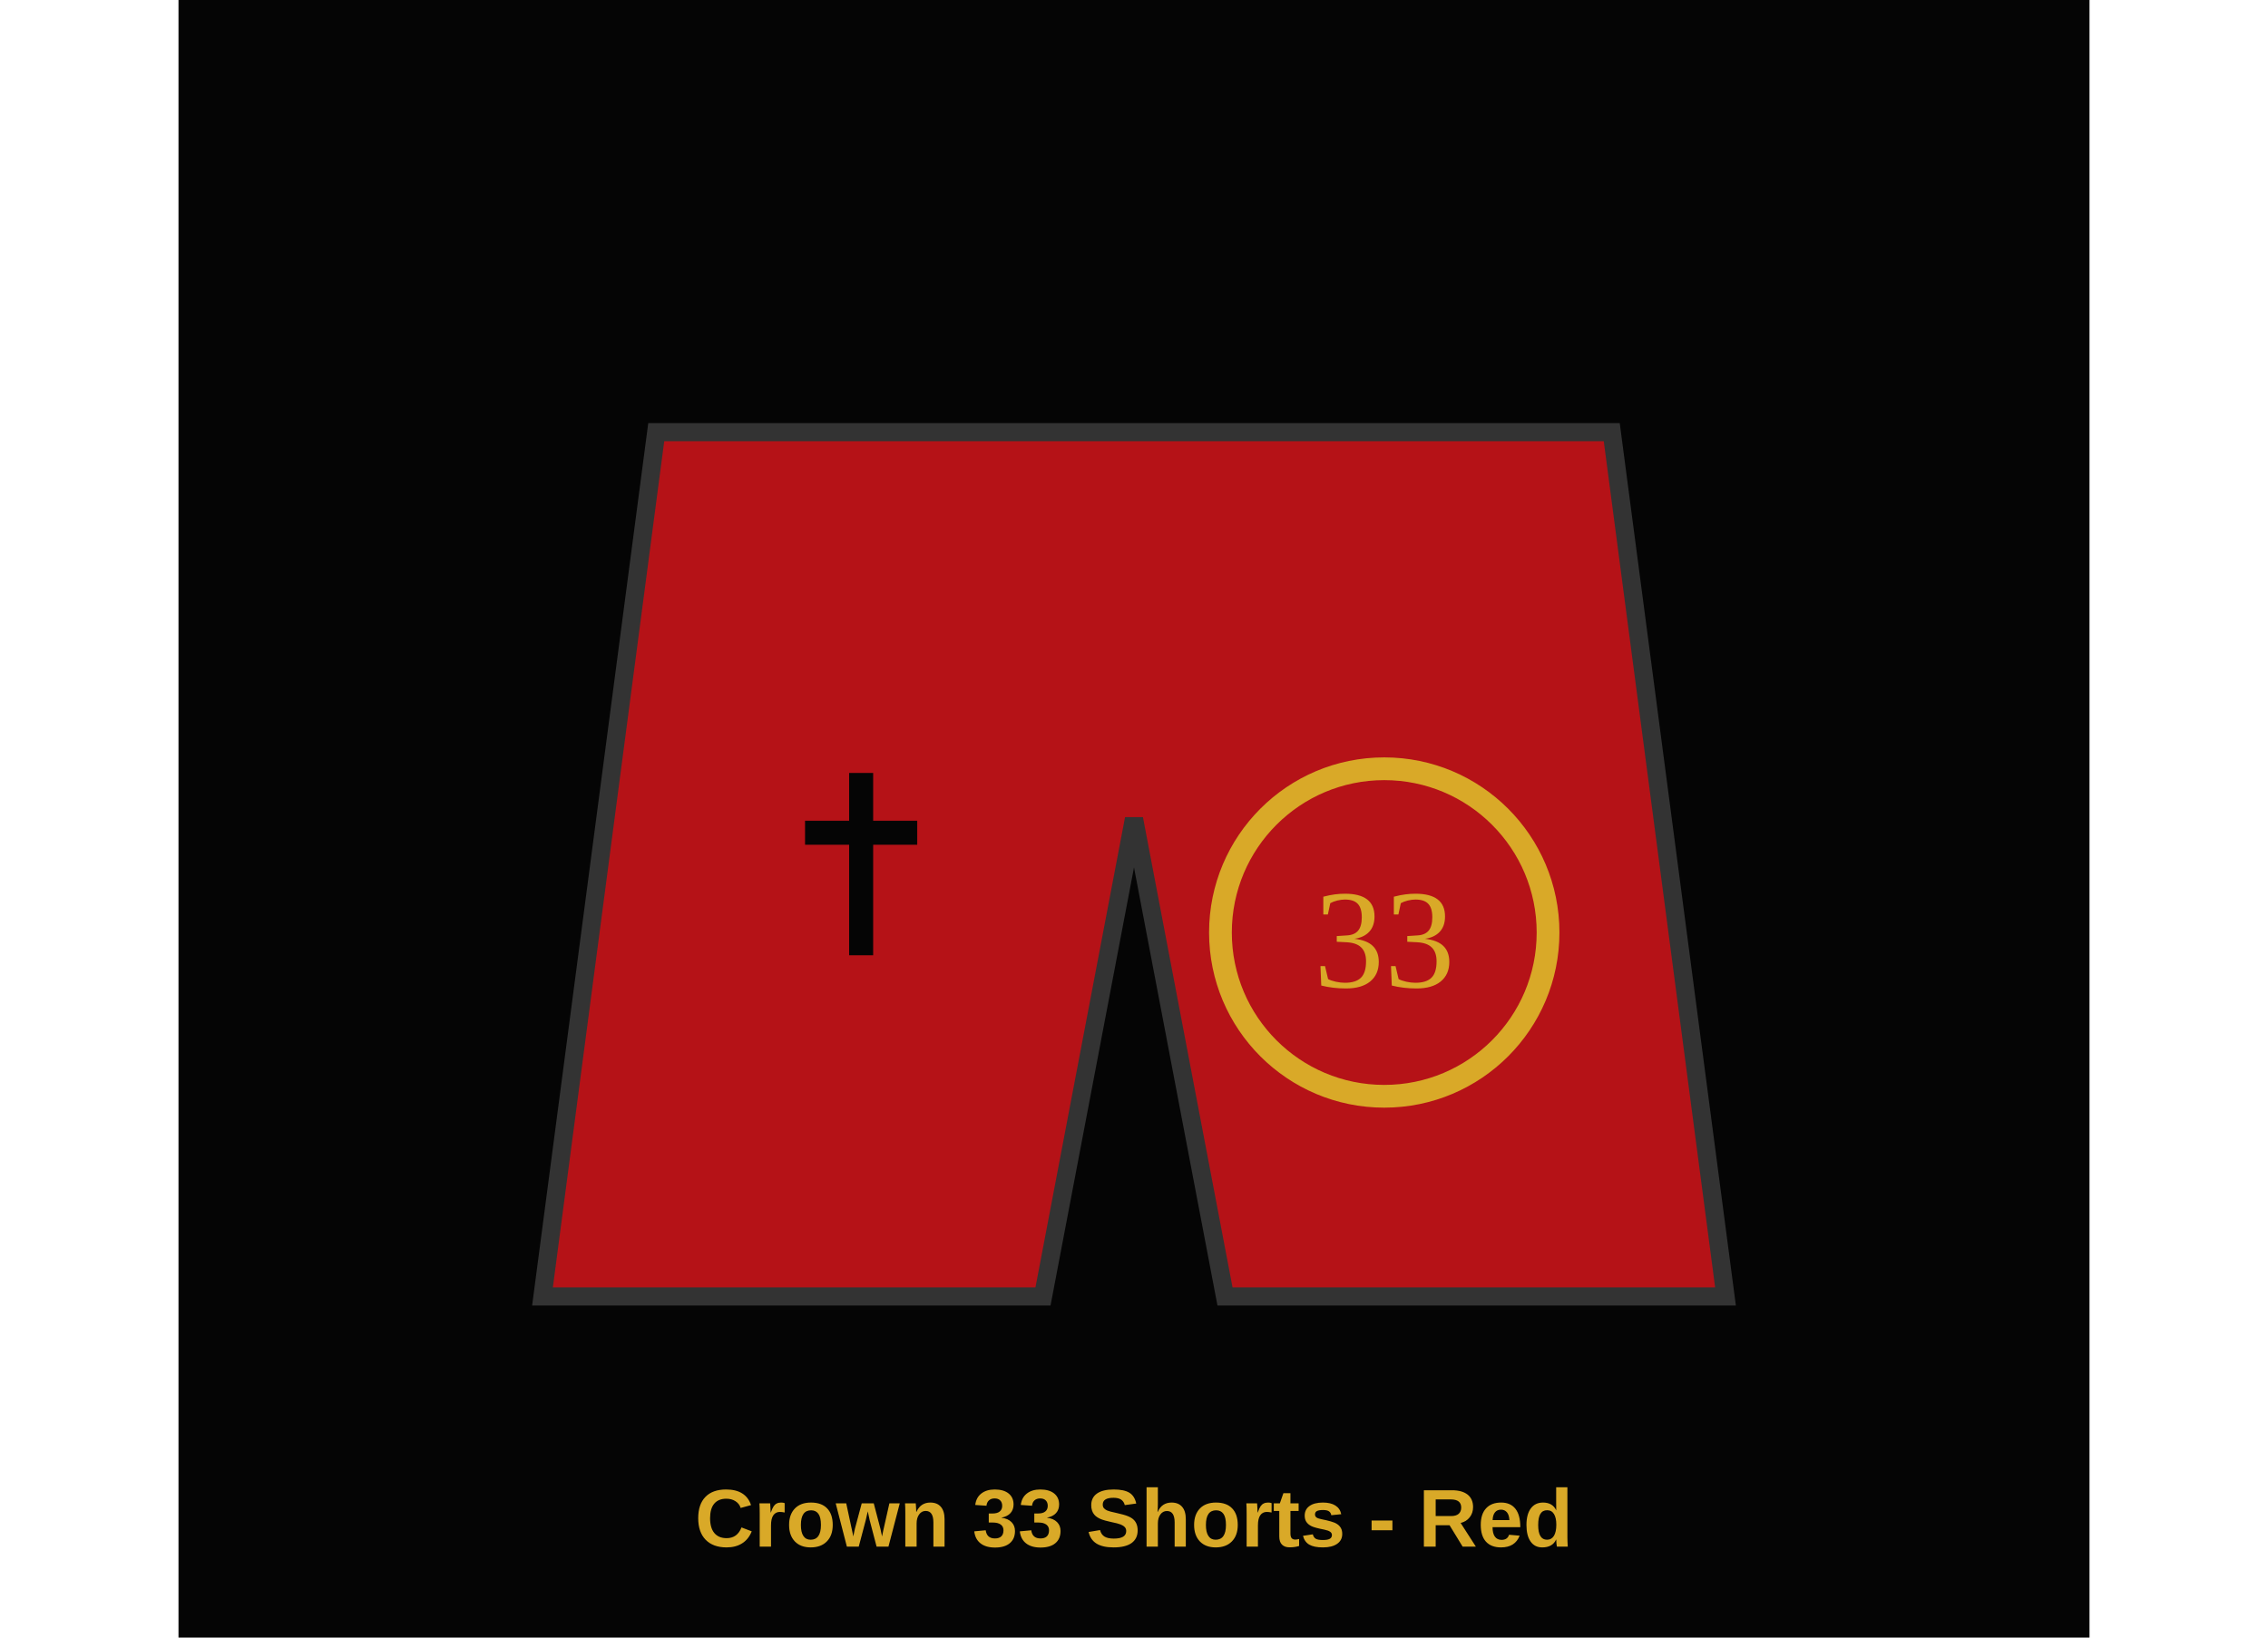
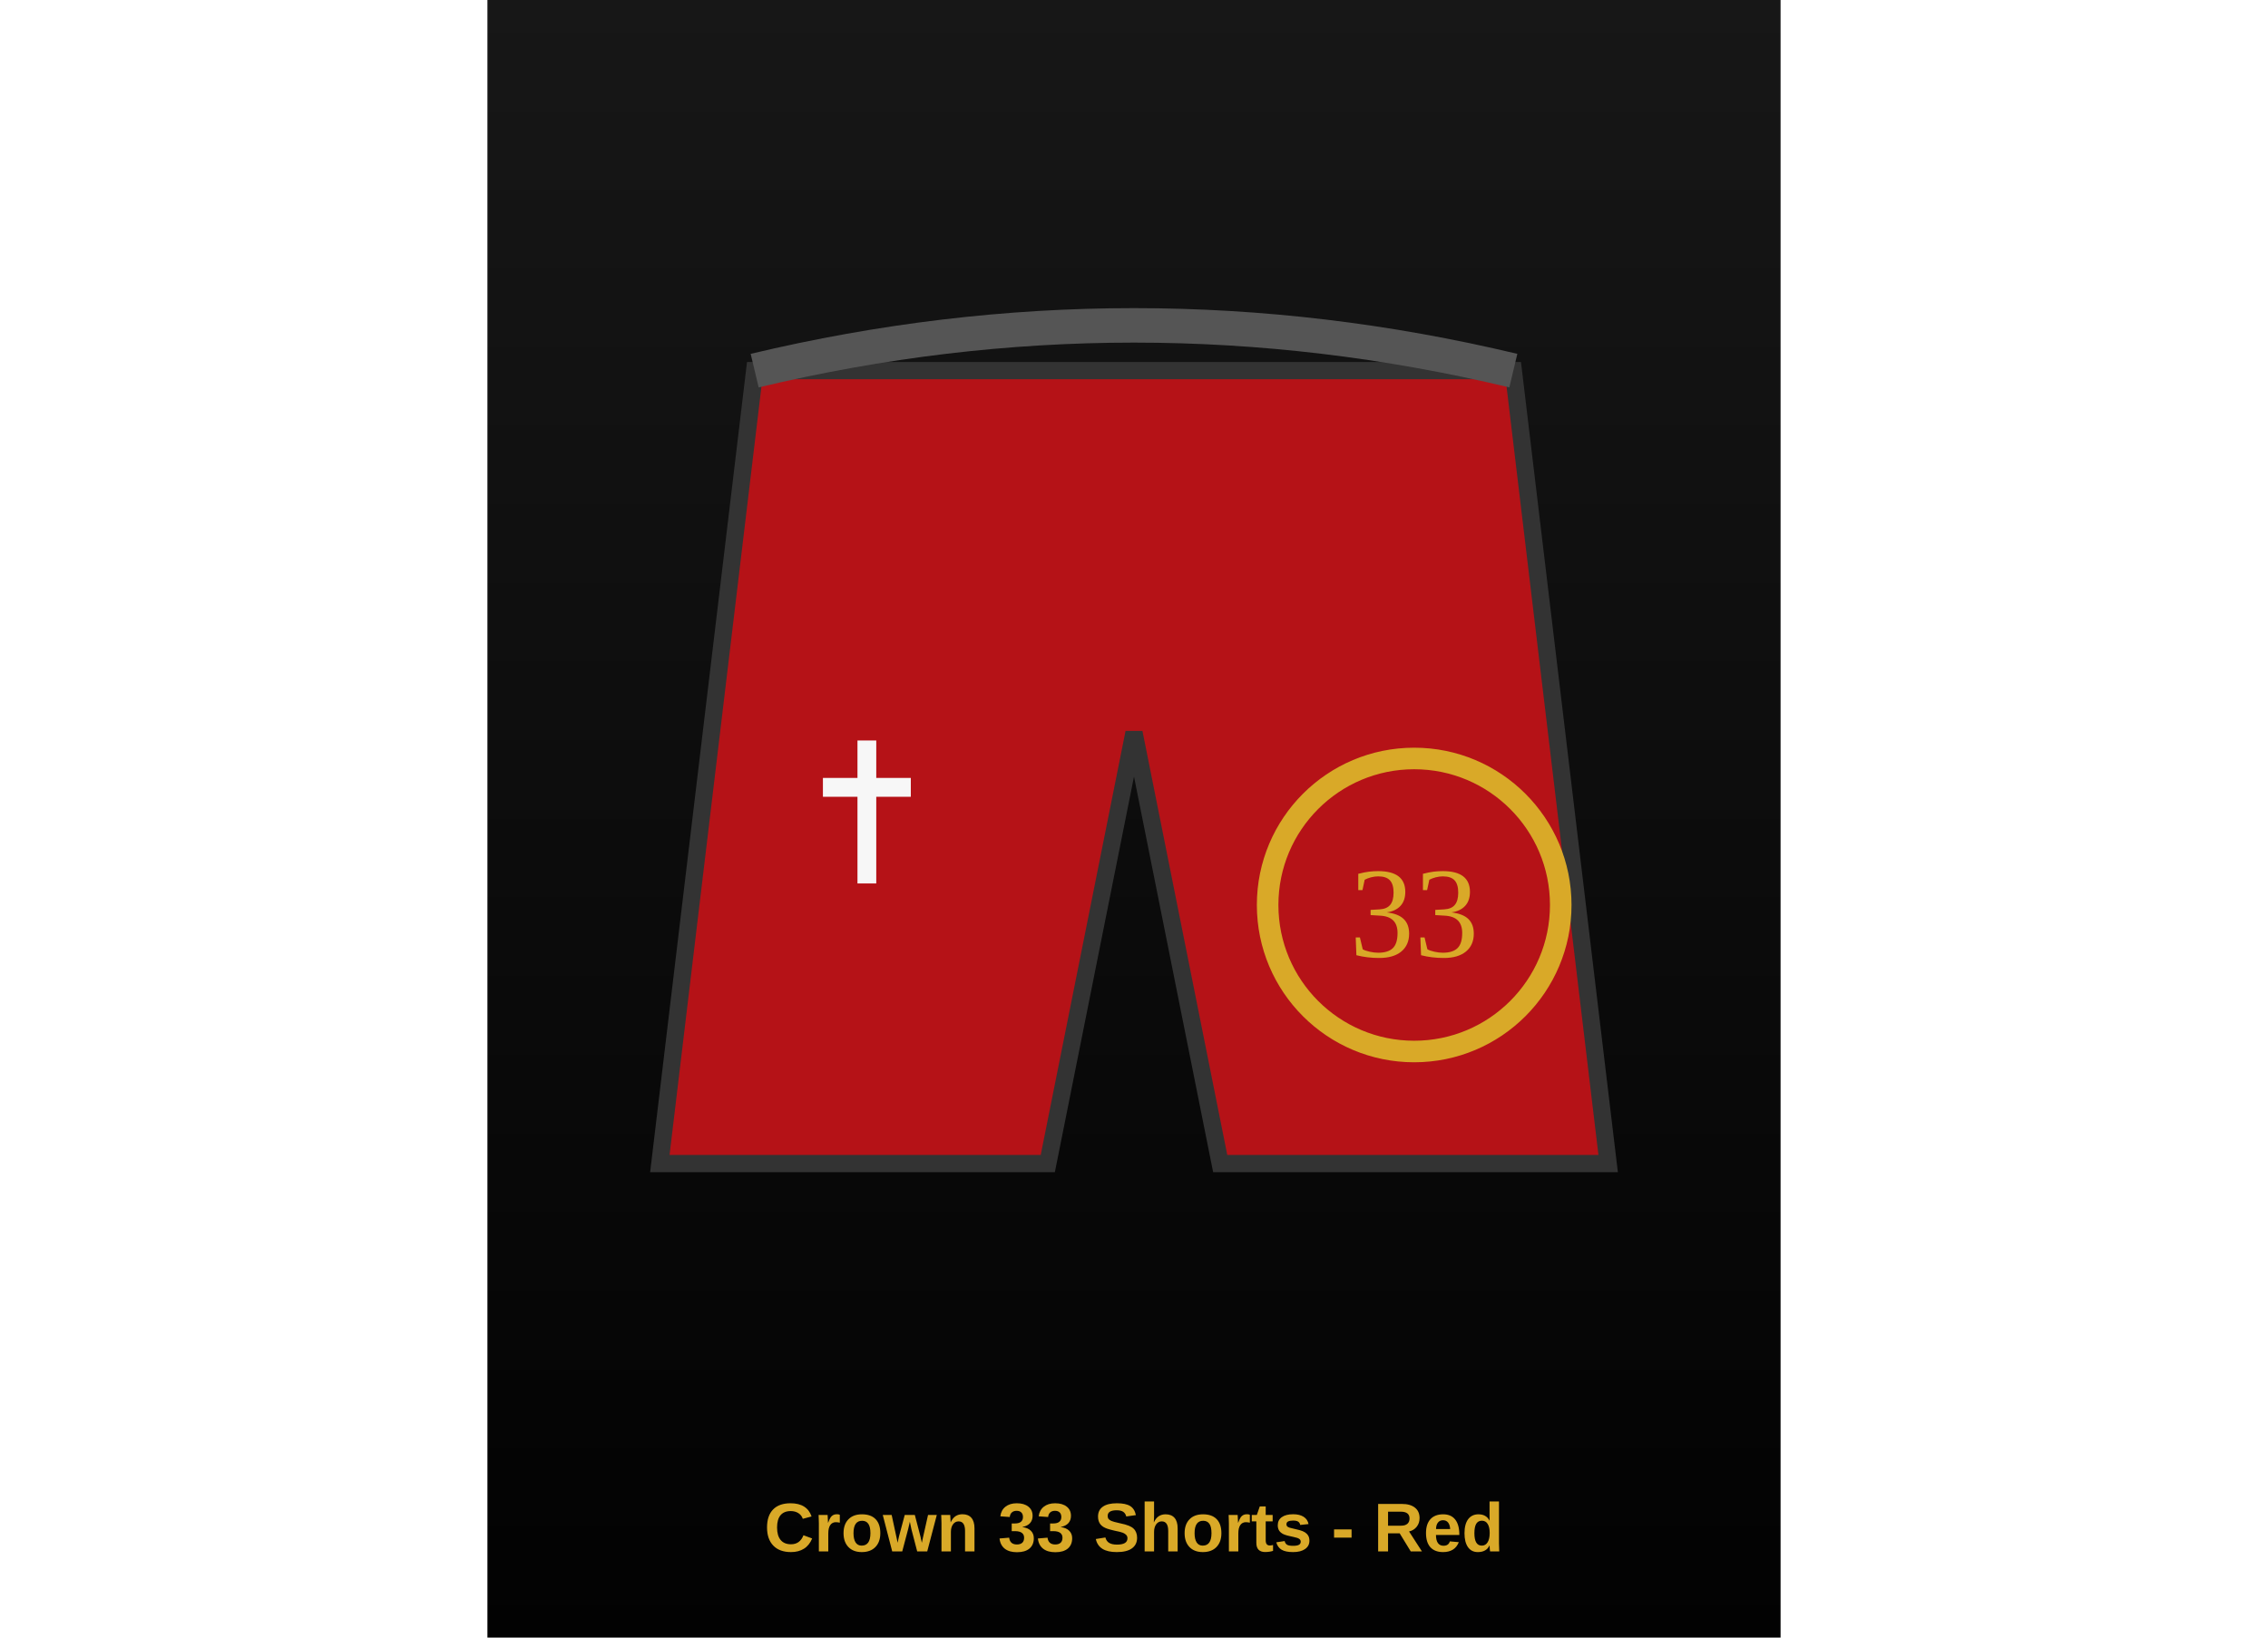
- <svg xmlns="http://www.w3.org/2000/svg" width="900" height="650" viewBox="0 0 420 360">
-   <rect width="420" height="360" fill="#050505" />
-   <path d="M105 95 L315 95 L340 285 L230 285 L210 180 L190 285 L80 285 Z" fill="#b51217" stroke="#333" stroke-width="4" />
-   <text x="150" y="210" text-anchor="middle" font-size="58" fill="#050505">✝</text>
-   <circle cx="265" cy="205" r="36" fill="none" stroke="#d9a928" stroke-width="5" />
-   <text x="265" y="217" text-anchor="middle" font-size="31" fill="#d9a928">33</text>
-   <text x="210" y="340" text-anchor="middle" font-family="Arial" font-size="18" font-weight="900" fill="#d9a928">Crown 33 Shorts - Red</text>
+ <svg xmlns="http://www.w3.org/2000/svg" width="900" height="650" viewBox="0 0 300 380">
+   <defs>
+     <linearGradient id="bg" x1="0" x2="0" y1="0" y2="1">
+       <stop stop-color="#171717" />
+       <stop offset="1" stop-color="#020202" />
+     </linearGradient>
+   </defs>
+   <rect width="300" height="380" fill="url(#bg)" />
+   <path d="M62 86 L238 86 L260 270 L170 270 L150 170 L130 270 L40 270 Z" fill="#b51217" stroke="#333" stroke-width="4" />
+   <path d="M62 86 Q150 65 238 86" stroke="#555" stroke-width="8" fill="none" />
+   <text x="88" y="205" text-anchor="middle" font-size="48" fill="#f7f7f7">✝</text>
+   <circle cx="215" cy="210" r="34" fill="none" stroke="#d9a928" stroke-width="5" />
+   <text x="215" y="222" text-anchor="middle" font-size="30" fill="#d9a928">33</text>
+   <text x="150" y="360" text-anchor="middle" font-family="Arial" font-size="16" font-weight="900" fill="#d9a928">Crown 33 Shorts - Red</text>
</svg>
